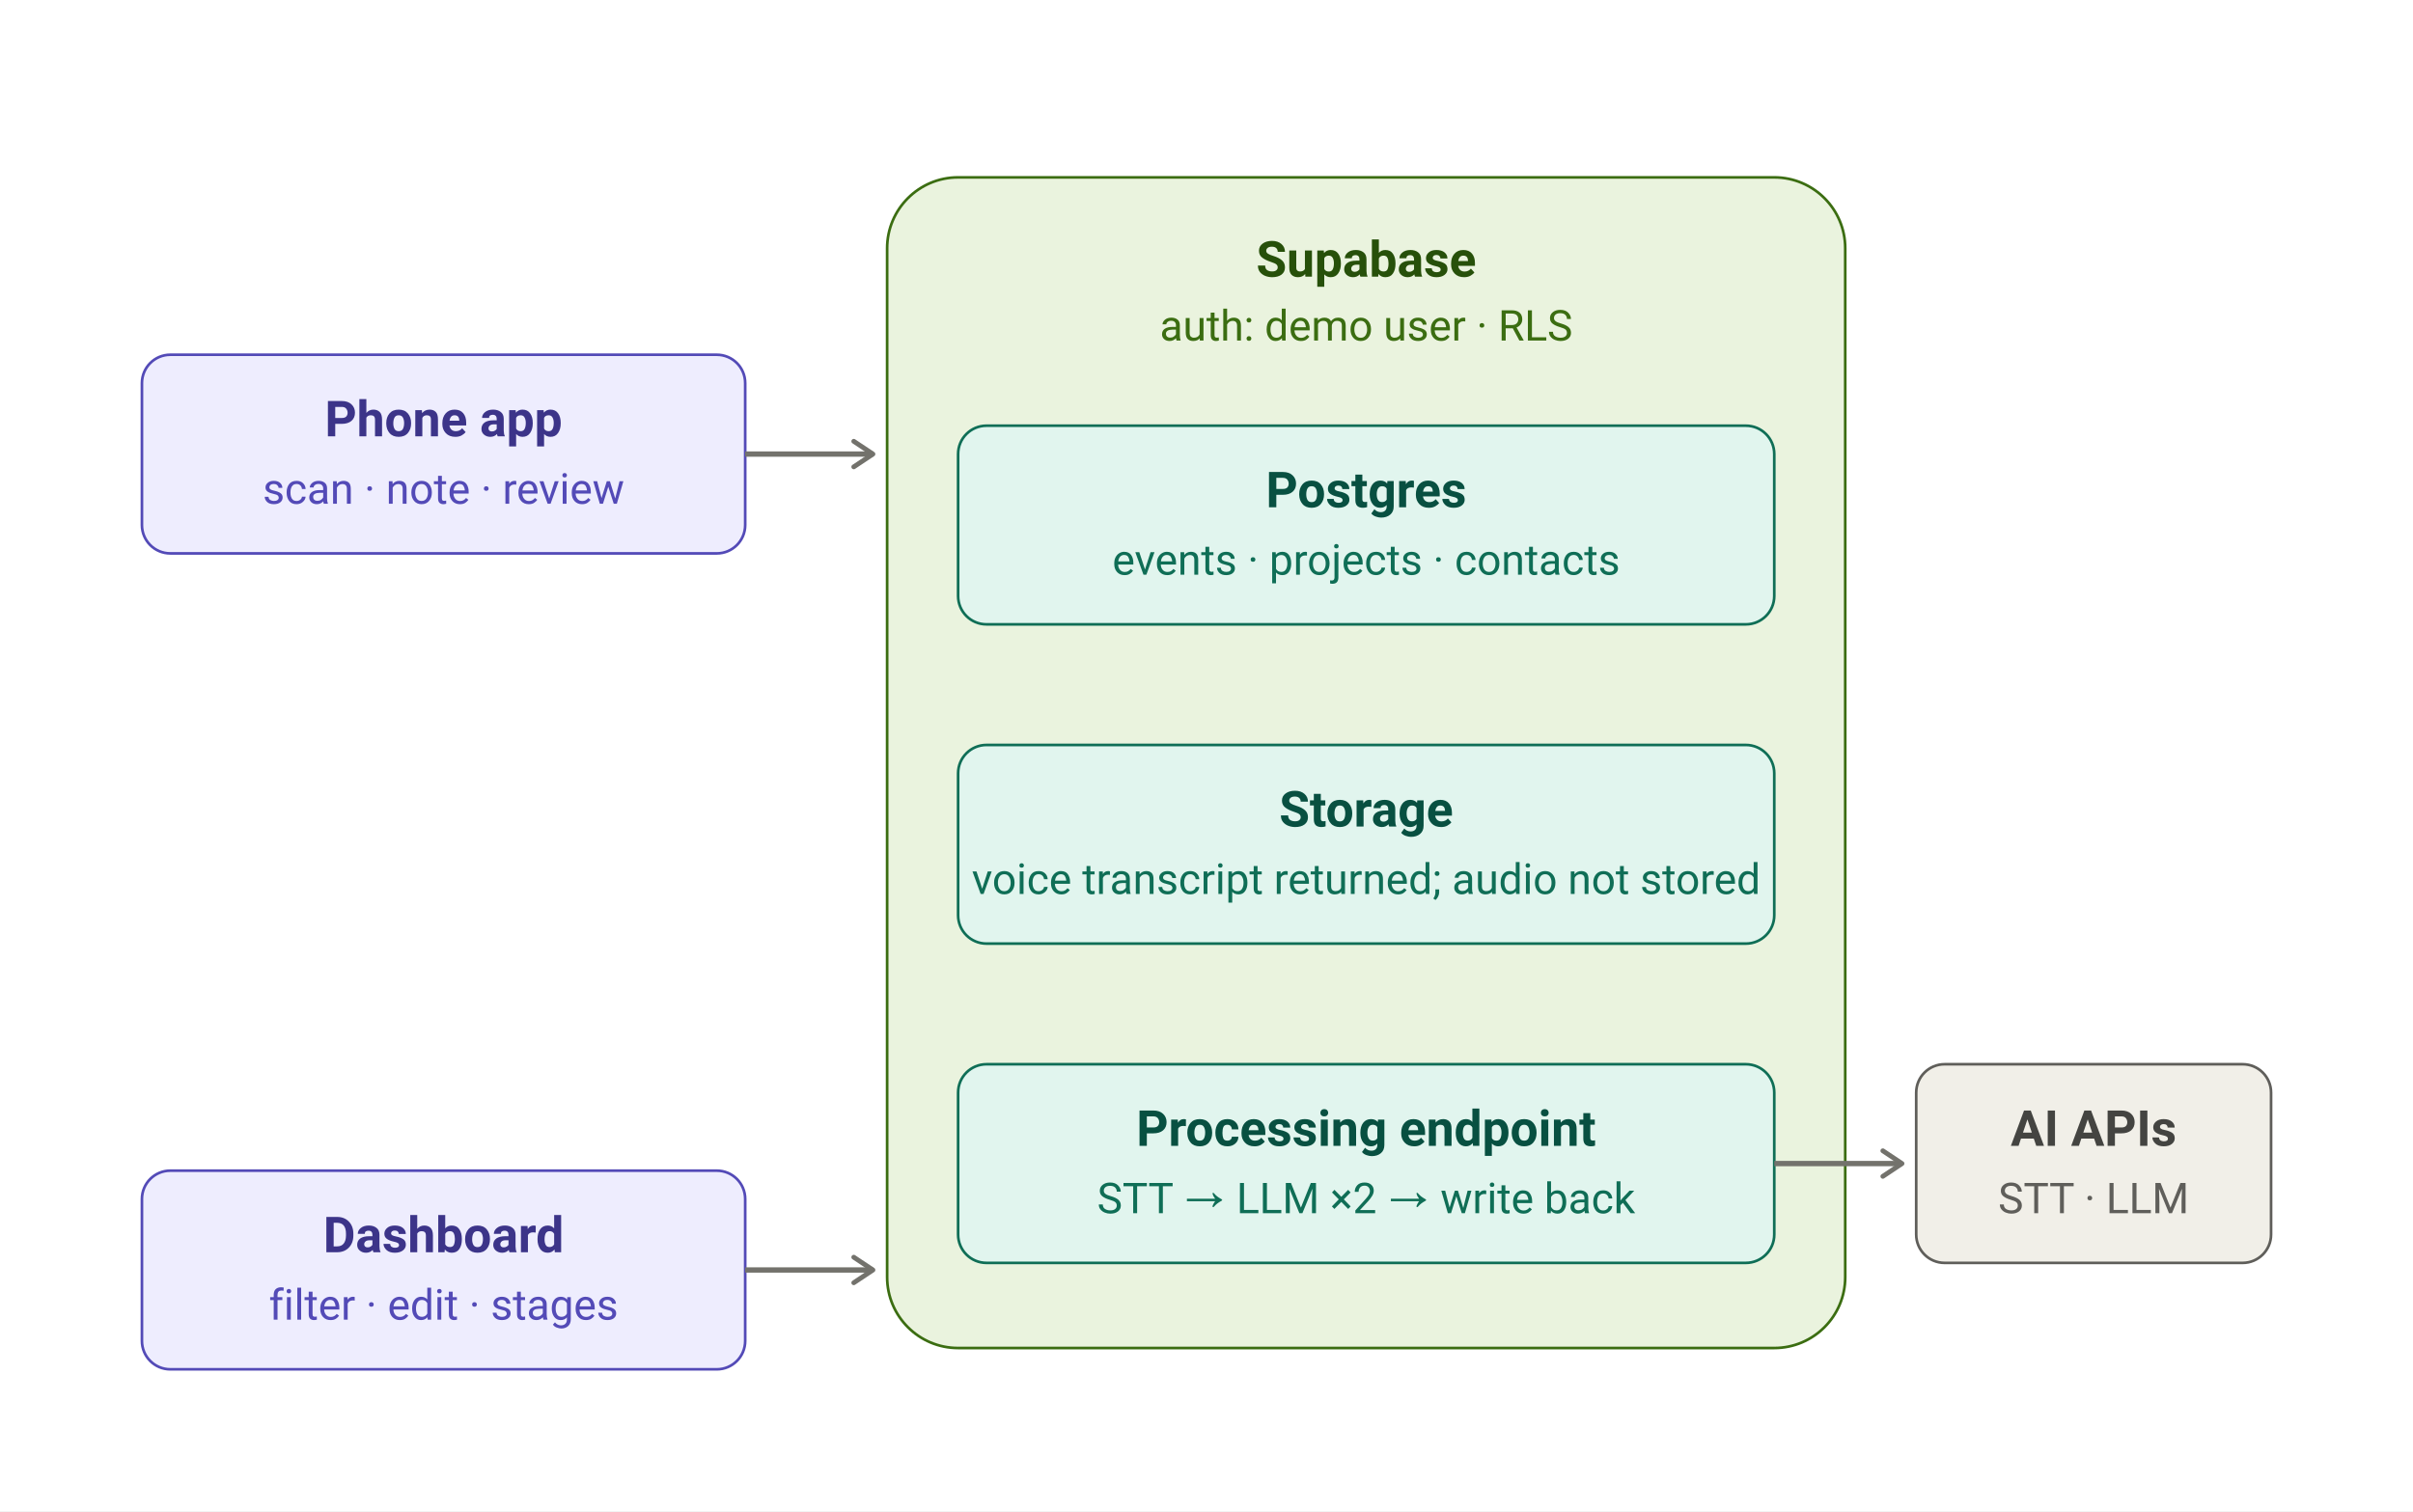
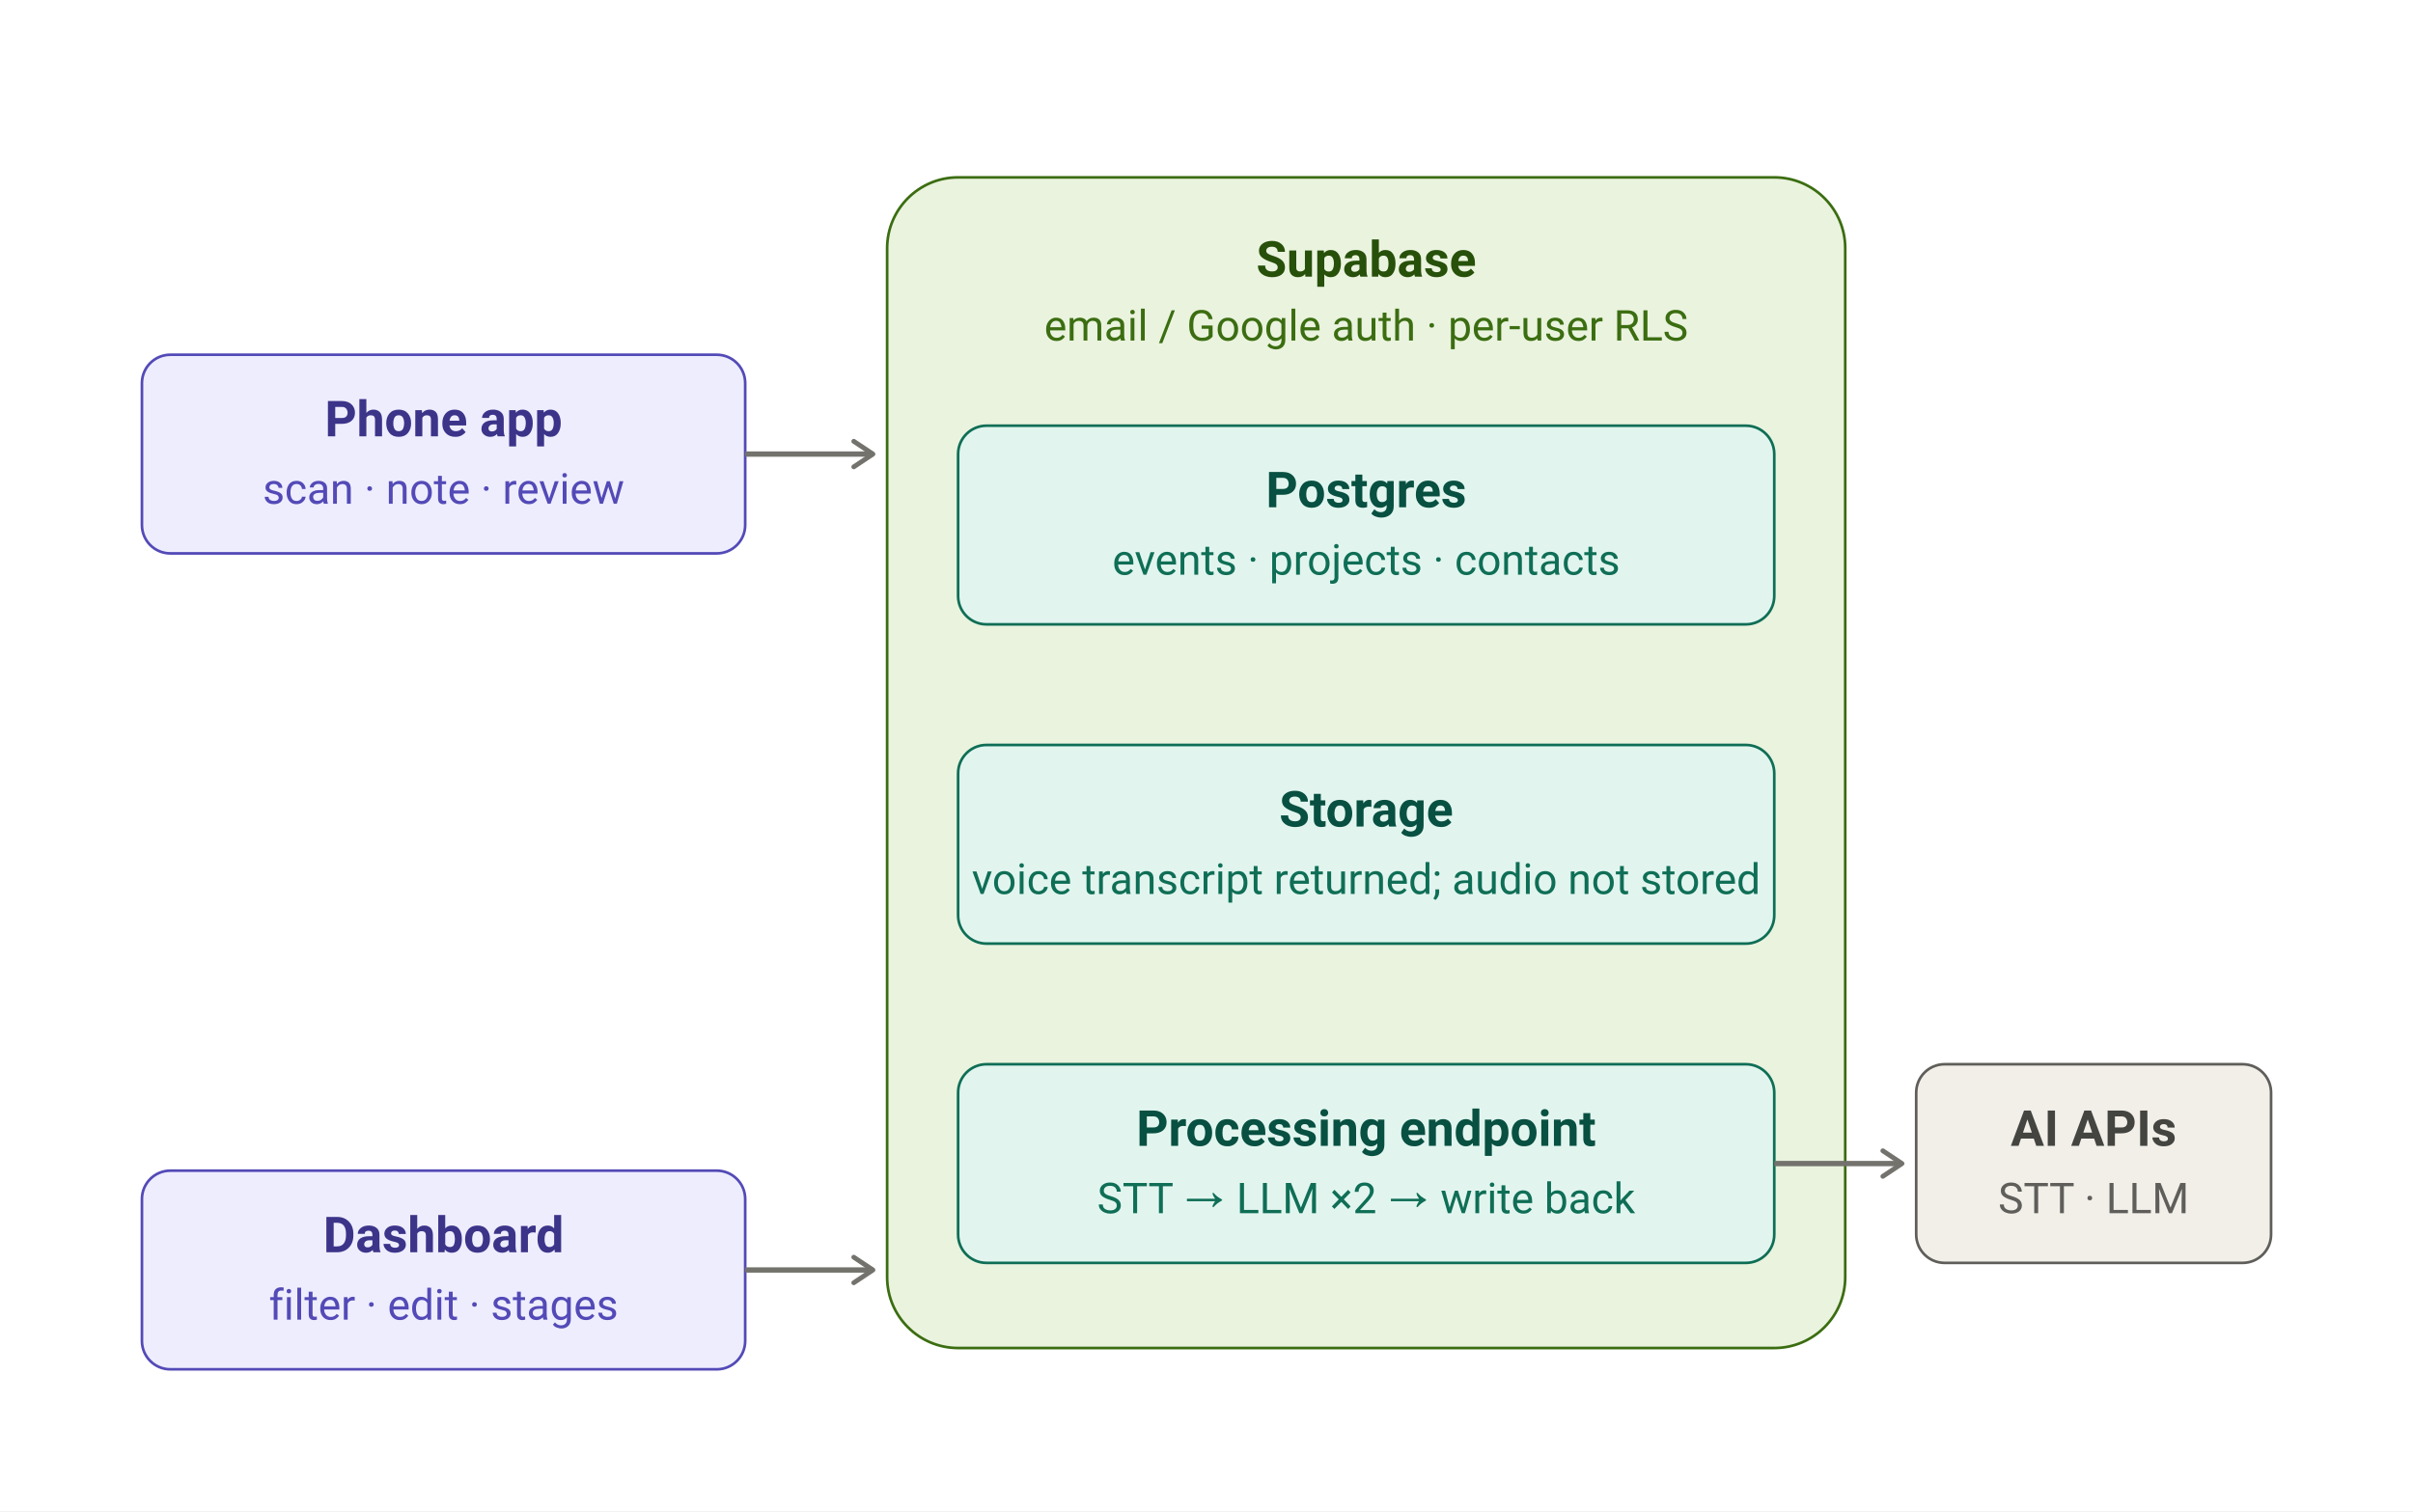
<svg xmlns="http://www.w3.org/2000/svg" width="680" height="426" viewBox="0 0 680 426" role="img" font-family="-apple-system,'Segoe UI',Roboto,Helvetica,Arial,sans-serif">
  <defs>
    <marker id="arrow" viewBox="0 0 10 10" refX="8" refY="5" markerWidth="6" markerHeight="6" orient="auto-start-reverse">
      <path d="M2 1L8 5L2 9" fill="none" stroke="#73726c" stroke-width="1.5" stroke-linecap="round" stroke-linejoin="round" />
    </marker>
  </defs>
  <rect width="680" height="426" fill="#ffffff" />
  <rect x="40" y="100" width="170" height="56" rx="8" fill="#EEEDFE" stroke="#534AB7" stroke-width="0.75" />
  <text x="125" y="123" text-anchor="middle" font-size="14" font-weight="600" fill="#3C3489">Phone app</text>
  <text x="125" y="142" text-anchor="middle" font-size="12" fill="#534AB7">scan · note · review</text>
  <rect x="40" y="330" width="170" height="56" rx="8" fill="#EEEDFE" stroke="#534AB7" stroke-width="0.75" />
  <text x="125" y="353" text-anchor="middle" font-size="14" font-weight="600" fill="#3C3489">Dashboard</text>
  <text x="125" y="372" text-anchor="middle" font-size="12" fill="#534AB7">filter · edit · stages</text>
  <rect x="250" y="50" width="270" height="330" rx="20" fill="#EAF3DE" stroke="#3B6D11" stroke-width="0.75" />
  <text x="385" y="78" text-anchor="middle" font-size="14" font-weight="600" fill="#27500A">Supabase</text>
-   <text x="385" y="96" text-anchor="middle" font-size="12" fill="#3B6D11">auth: demo user · RLS</text>
+   <text x="385" y="96" text-anchor="middle" font-size="12" fill="#3B6D11">email / Google auth · per-user RLS</text>
  <rect x="270" y="120" width="230" height="56" rx="8" fill="#E1F5EE" stroke="#0F6E56" stroke-width="0.75" />
  <text x="385" y="143" text-anchor="middle" font-size="14" font-weight="600" fill="#085041">Postgres</text>
  <text x="385" y="162" text-anchor="middle" font-size="12" fill="#0F6E56">events · projects · contacts</text>
  <rect x="270" y="210" width="230" height="56" rx="8" fill="#E1F5EE" stroke="#0F6E56" stroke-width="0.75" />
  <text x="385" y="233" text-anchor="middle" font-size="14" font-weight="600" fill="#085041">Storage</text>
  <text x="385" y="252" text-anchor="middle" font-size="12" fill="#0F6E56">voice transcript returned; audio not stored</text>
  <rect x="270" y="300" width="230" height="56" rx="8" fill="#E1F5EE" stroke="#0F6E56" stroke-width="0.75" />
  <text x="385" y="323" text-anchor="middle" font-size="14" font-weight="600" fill="#085041">Processing endpoint</text>
  <text x="385" y="342" text-anchor="middle" font-size="12" fill="#0F6E56">STT → LLM ×2 → write back</text>
  <rect x="540" y="300" width="100" height="56" rx="8" fill="#F1EFE8" stroke="#5F5E5A" stroke-width="0.75" />
  <text x="590" y="323" text-anchor="middle" font-size="14" font-weight="600" fill="#444441">AI APIs</text>
  <text x="590" y="342" text-anchor="middle" font-size="12" fill="#5F5E5A">STT · LLM</text>
  <line x1="210" y1="128" x2="246" y2="128" stroke="#73726c" stroke-width="1.5" marker-end="url(#arrow)" />
  <line x1="210" y1="358" x2="246" y2="358" stroke="#73726c" stroke-width="1.5" marker-end="url(#arrow)" />
  <line x1="500" y1="328" x2="536" y2="328" stroke="#73726c" stroke-width="1.5" marker-end="url(#arrow)" />
</svg>
